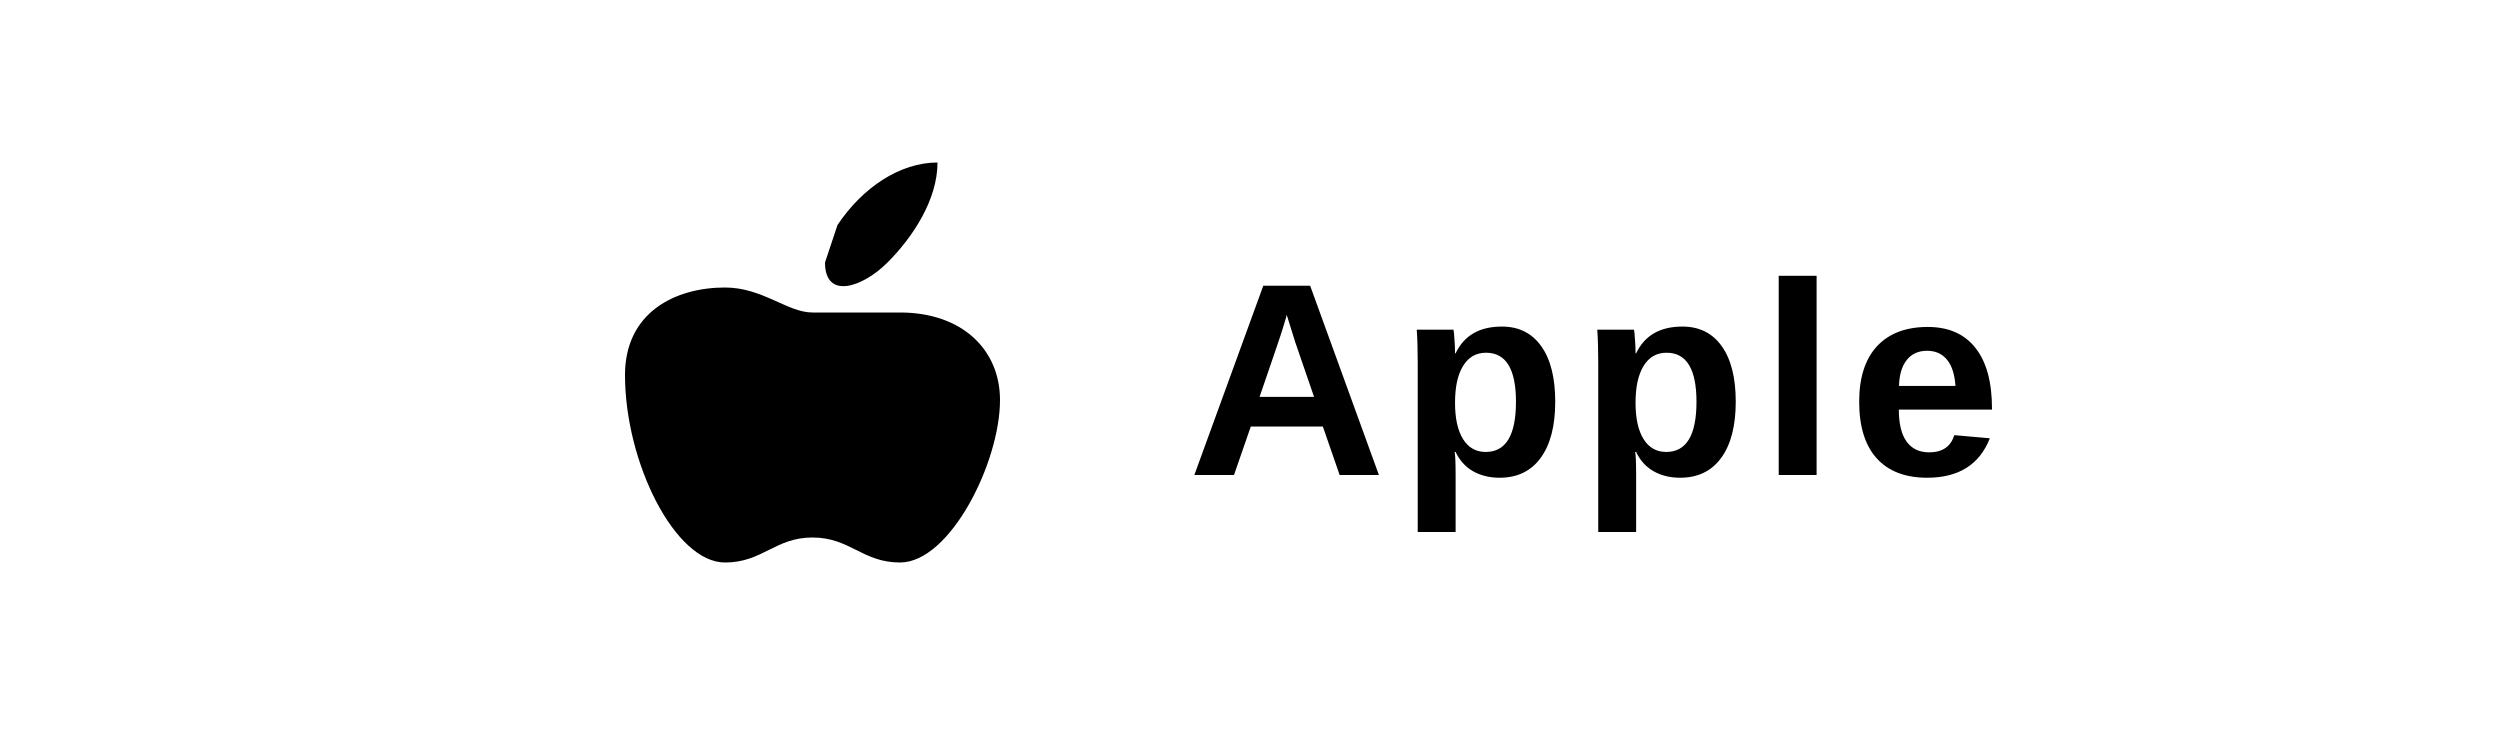
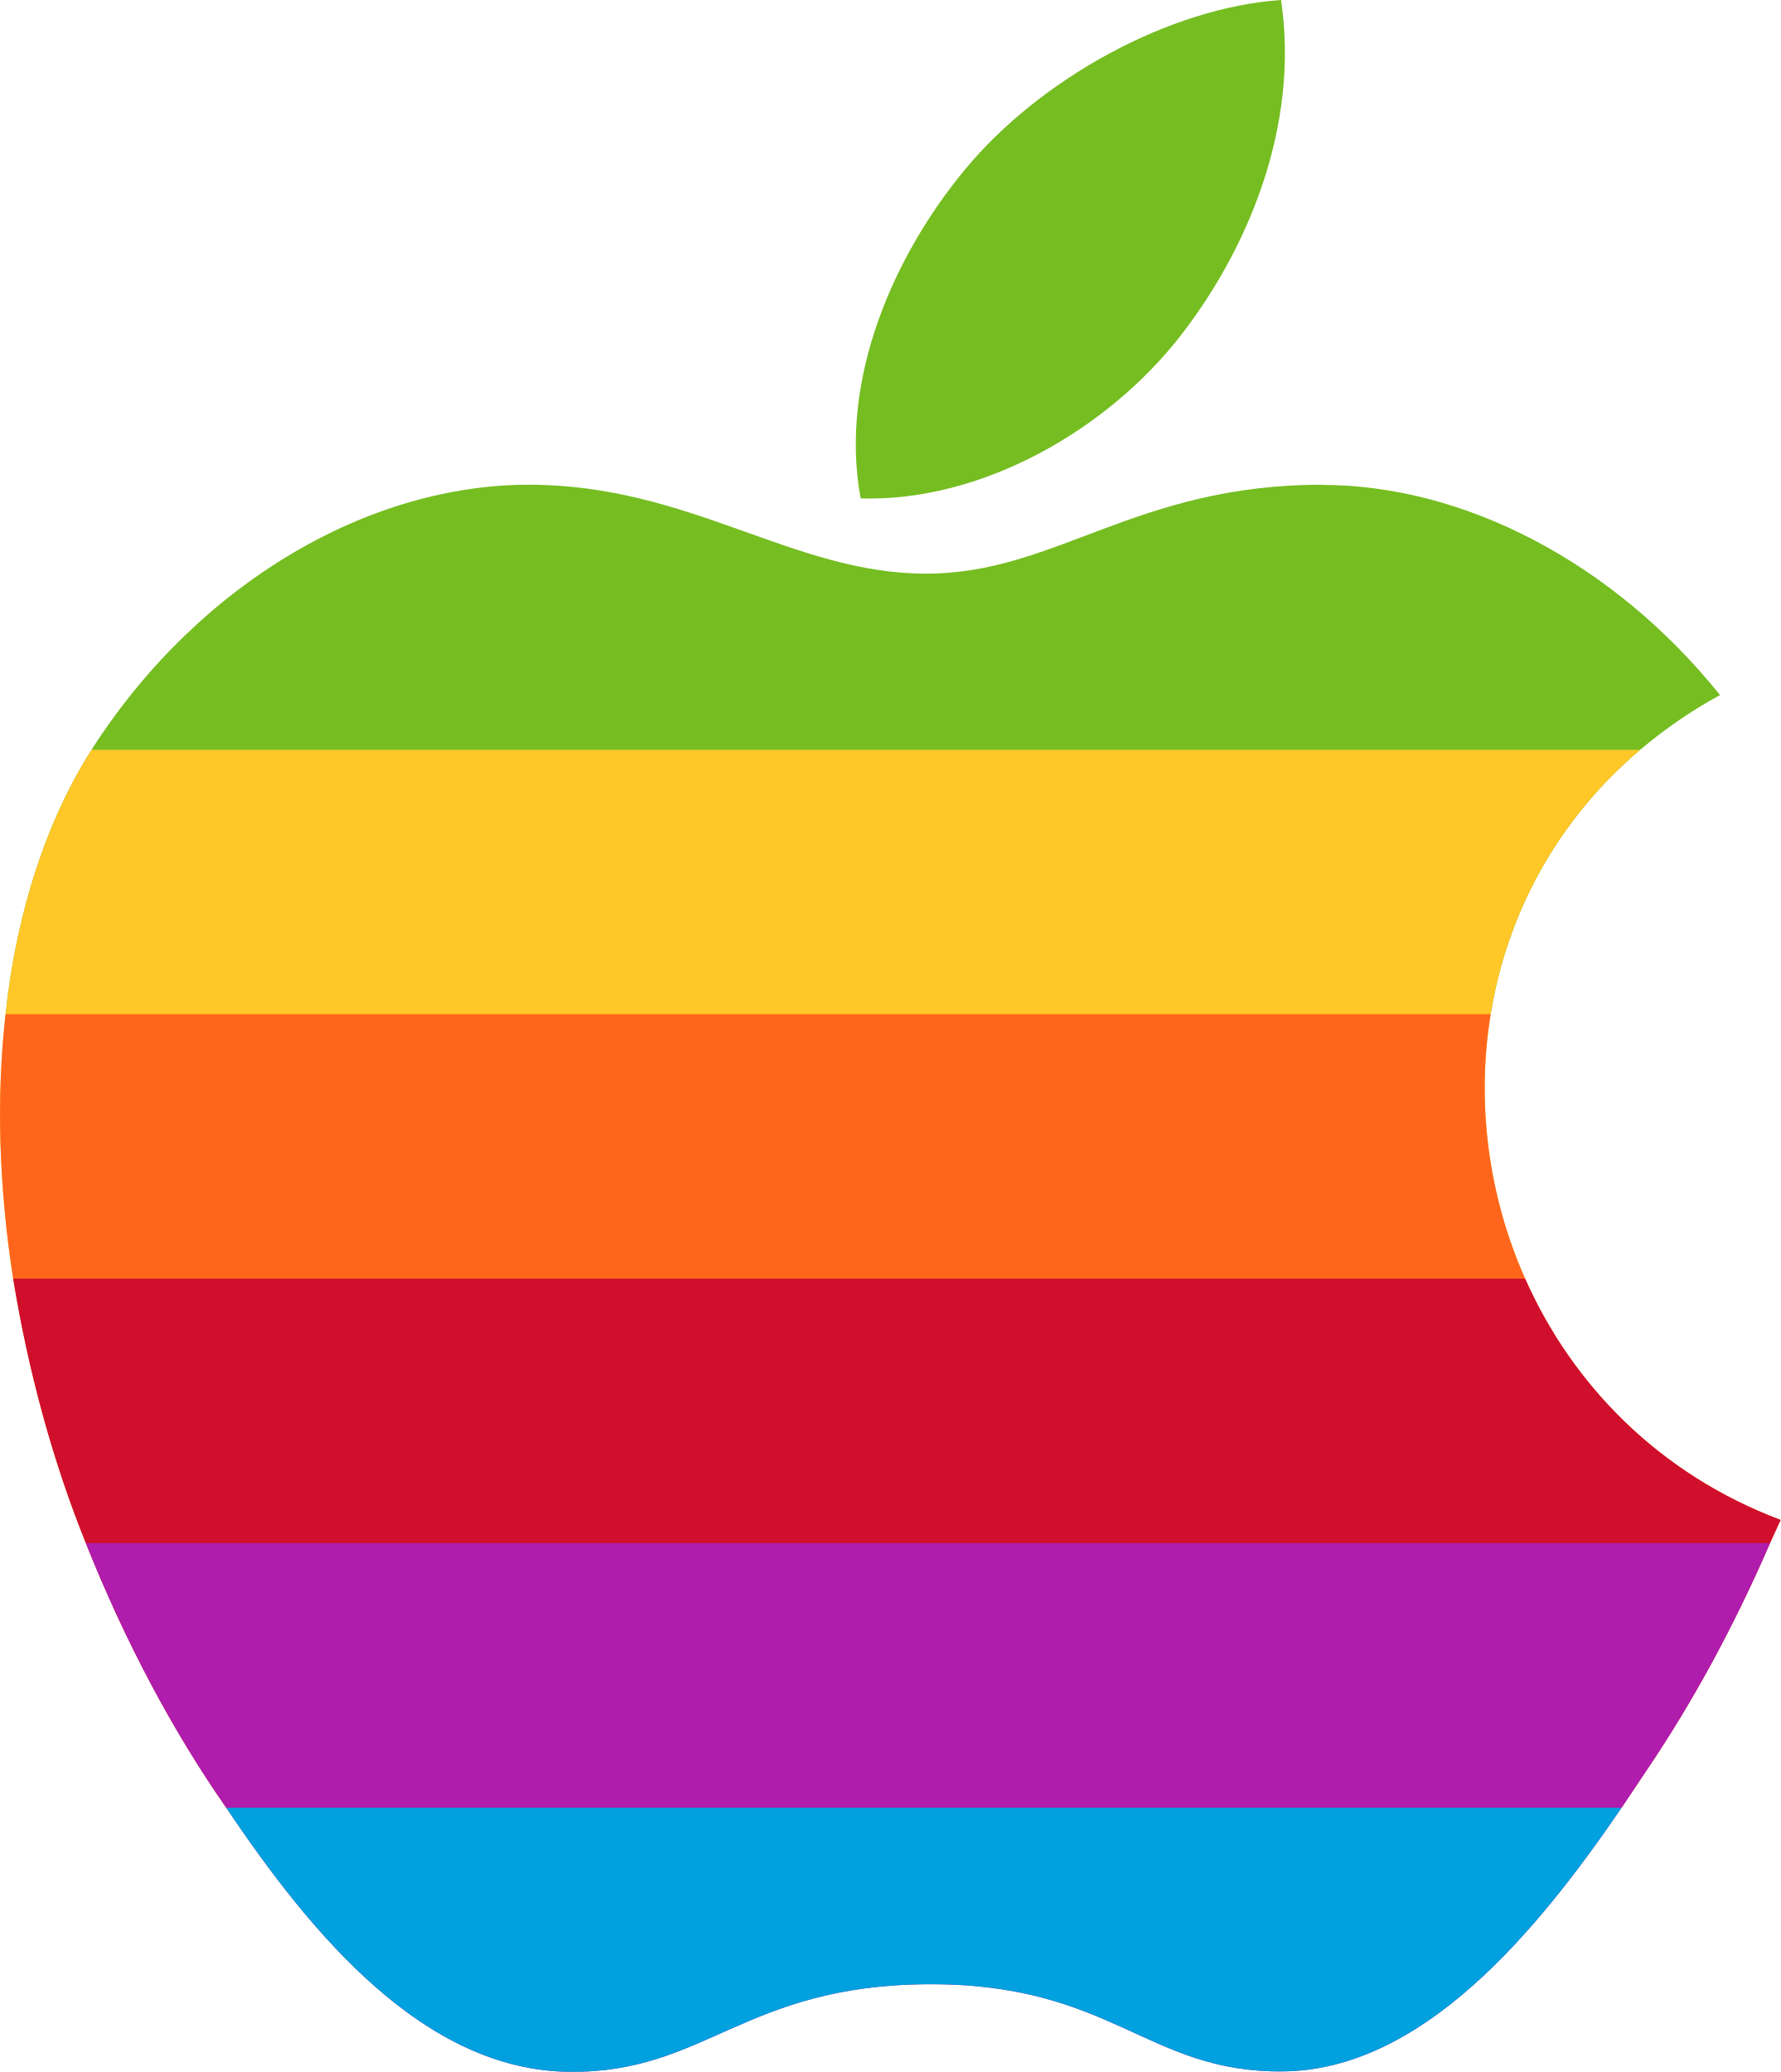
- <svg xmlns="http://www.w3.org/2000/svg" viewBox="0 0 200 60" width="100%" height="100%">
-   <g transform="translate(45, 10)">
-     <path d="M 22 8 C 24 5, 27 3, 30 3 C 30 6, 28 9, 26 11 C 24 13, 21 14, 21 11 C 21 11, 22 8, 22 8 Z M 27 15 C 32 15, 35 18, 35 22 C 35 27, 31 35, 27 35 C 24 35, 23 33, 20 33 C 17 33, 16 35, 13 35 C 9 35, 5 27, 5 20 C 5 15, 9 13, 13 13 C 16 13, 18 15, 20 15 C 22 15, 24 15, 27 15 Z" fill="#000000" />
+ <svg xmlns="http://www.w3.org/2000/svg" version="1.2" viewBox="0 0 89.89 104.6">
+   <defs>
+     <clipPath id="a">
+       <path d="M150.97 50.8c-9.07.38-19.66 3.95-25.85 8.6-5.62 4.21-10.26 10.47-8.46 16.56 9.9.19 20.13-3.47 26.07-8.18 5.55-4.4 9.77-10.63 8.24-16.99m3.35 24.48c-15.27 0-21.72 4.49-32.31 4.49-10.92 0-19.23-4.49-32.43-4.49-12.98 0-26.77 4.88-35.51 13.21l-.16.16A24.3 24.3 0 0 0 46.88 102c-.76 4.14-.56 8.66.62 13.35a46 46 0 0 0 5.93 13.35 65 65 0 0 0 11.45 13.35c7 6.45 16.2 13.28 28.04 13.34 11.08.07 14.21-4.37 29.24-4.42s17.87 4.47 28.94 4.4c11.35-.05 20.7-7 27.67-13.32l1.98-1.83a70 70 0 0 0 10.12-11.51l.87-1.18c-9.96-2.32-17.03-6.85-20.85-12.18-3-4.18-4-8.86-2.81-13.35 1.31-4.98 5.3-9.73 12.2-13.35a45 45 0 0 1 6.52-2.76c-8.72-6.72-20.95-10.61-32.48-10.61" />
+     </clipPath>
+   </defs>
+   <g clip-path="url(#a)" transform="matrix(.61862 0 0 1 -28.72 -50.8)">
+     <g stroke-linecap="round">
+       <path fill="#75bd21" d="M24.86 37.45H213.3V102H24.86z" />
+       <path fill="#ffc728" d="M24.86 88.65H213.3v26.7H24.86z" />
+       <path fill="#ff661c" d="M24.86 102H213.3v26.7H24.86z" />
+       <path fill="#cf0f2b" d="M24.86 115.35H213.3v26.7H24.86z" />
+       <path fill="#b01cab" d="M24.86 128.7H213.3v26.68H24.86z" />
+       <path fill="#00a1de" d="M24.86 142.06H213.3v26.68H24.86z" />
+     </g>
  </g>
-   <text x="95" y="38" font-family="'Helvetica Neue', Arial, sans-serif" font-size="22" font-weight="600" fill="#000000" letter-spacing="1">Apple</text>
</svg>
